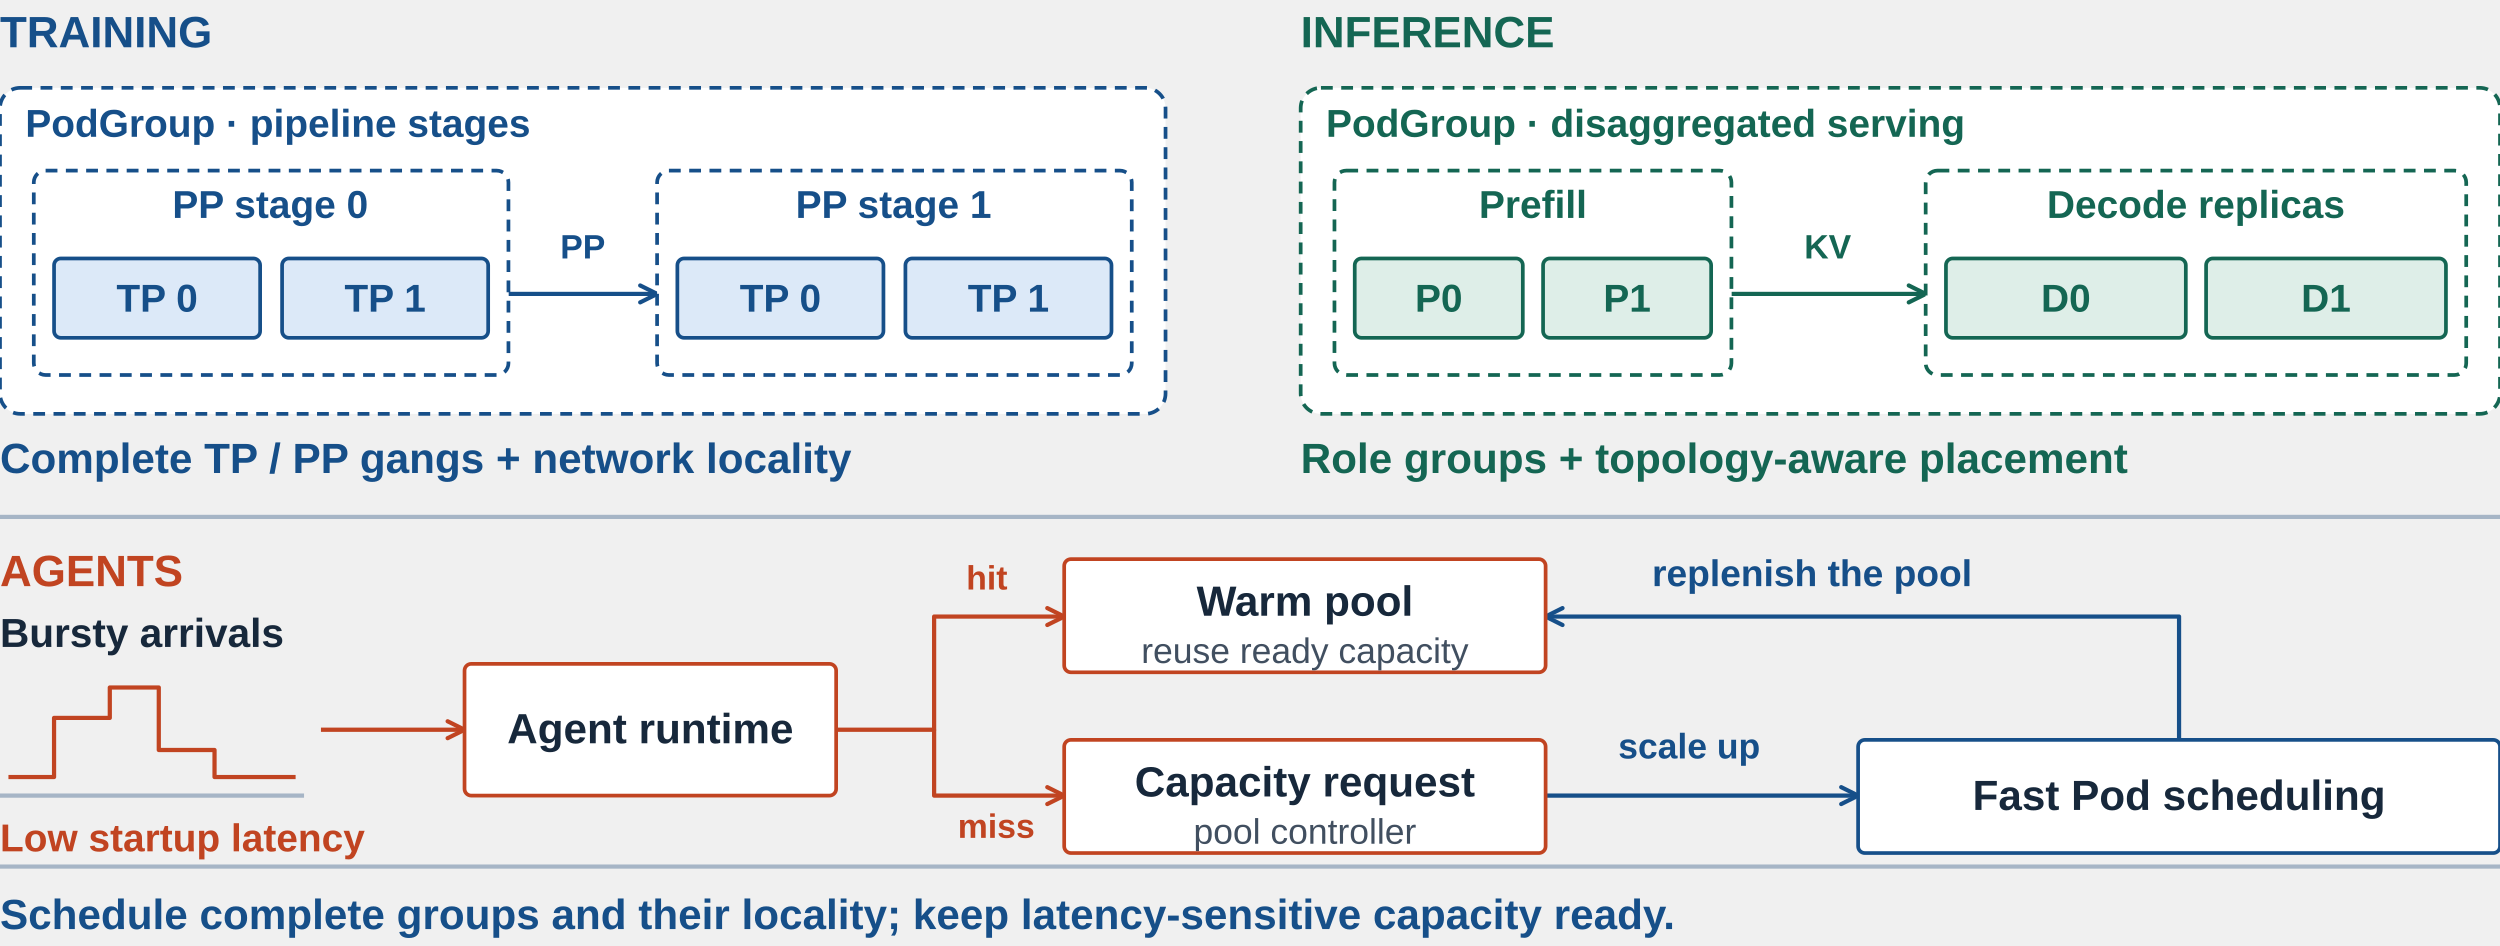
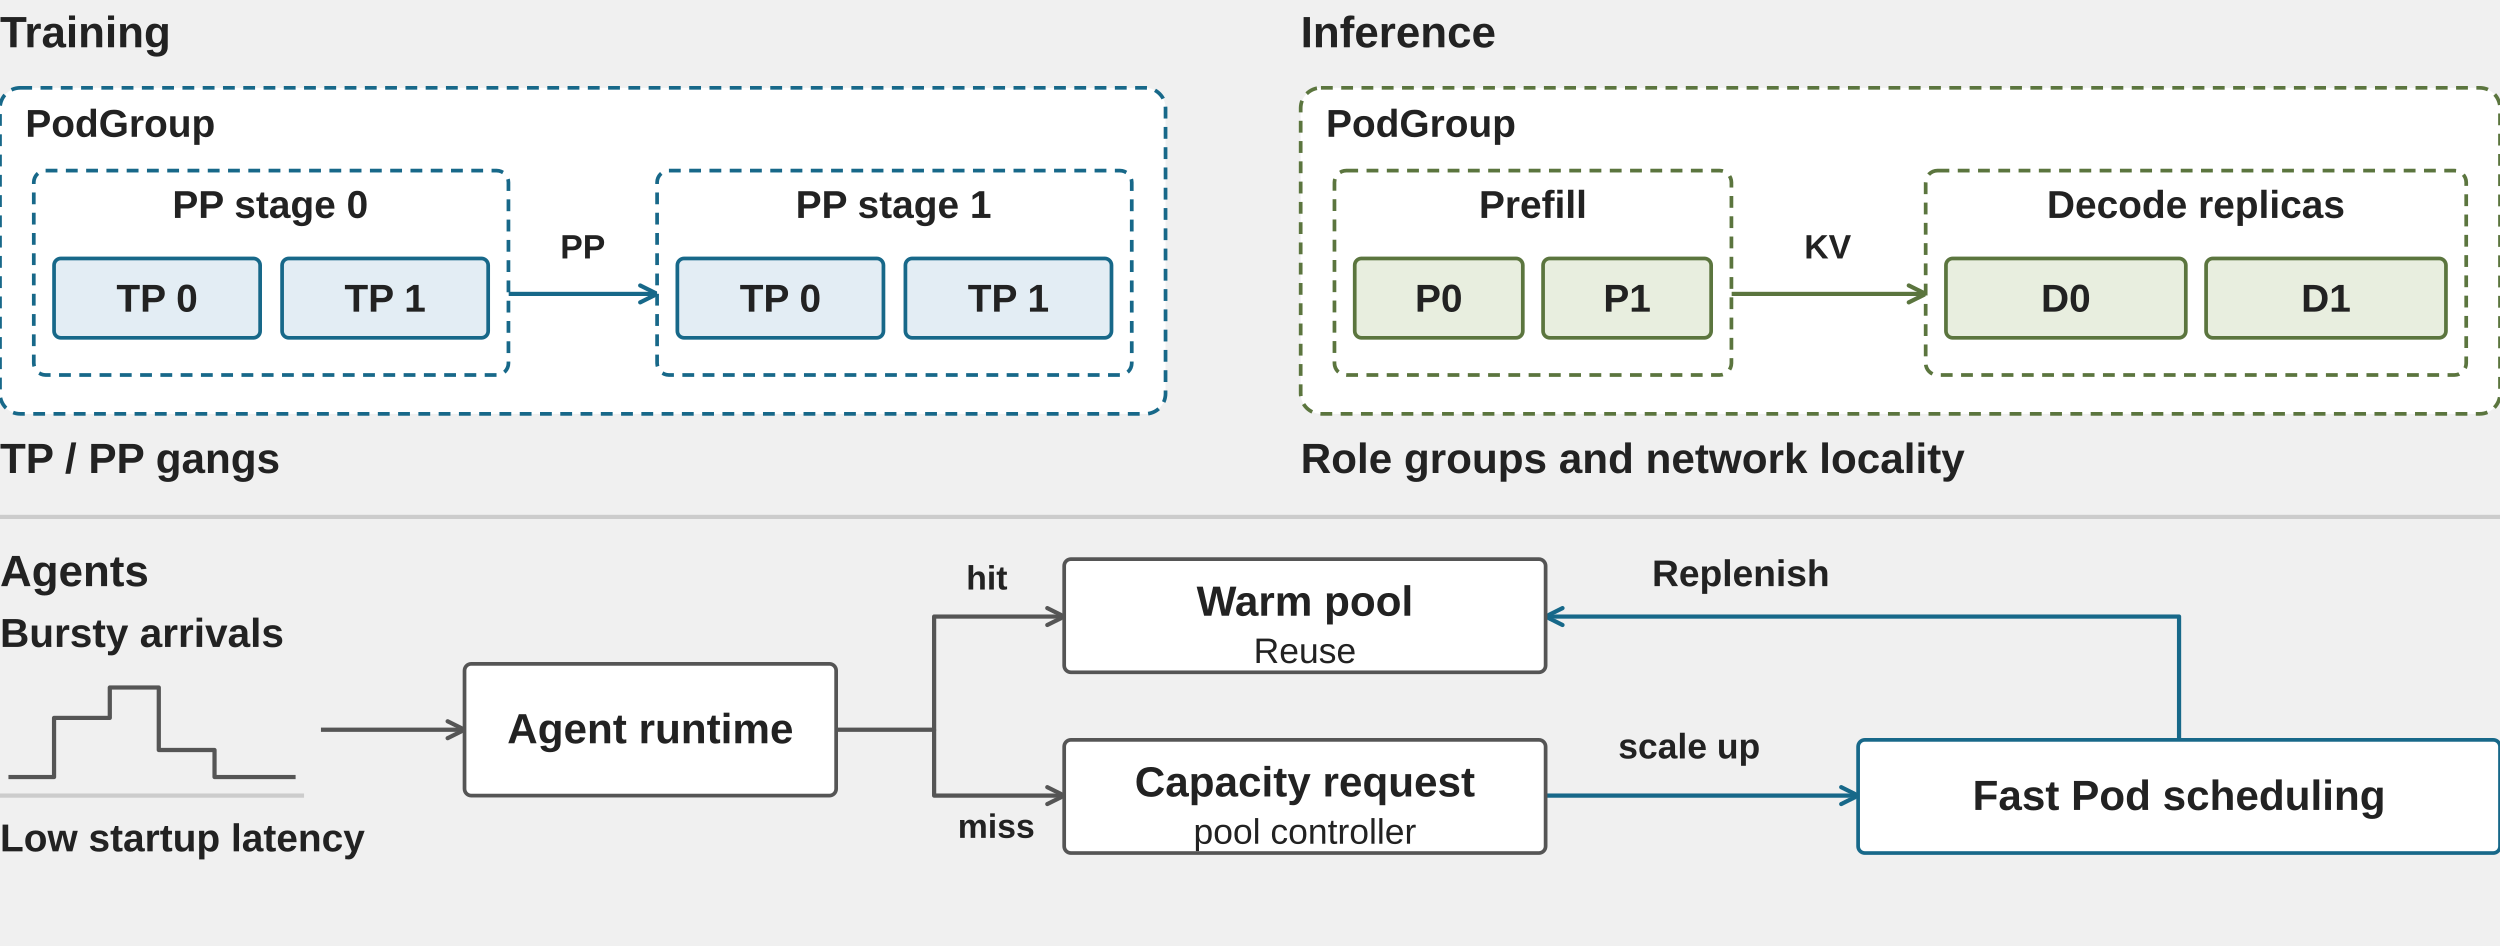
<svg xmlns="http://www.w3.org/2000/svg" width="1480" height="560" viewBox="0 0 1480 560">
  <defs>
-     <marker id="arrow-146653" viewBox="0 0 12 12" refX="12" refY="6" markerWidth="12" markerHeight="12" markerUnits="userSpaceOnUse" orient="auto">
-       <path d="M0 0 L12 6 L0 12 Z" fill="#146653" />
+     <marker id="arrow-176889" viewBox="0 0 12 12" refX="12" refY="6" markerWidth="12" markerHeight="12" markerUnits="userSpaceOnUse" orient="auto">
+       <path d="M0 0 L12 6 L0 12 Z" fill="#176889" />
    </marker>
-     <marker id="arrow-164f89" viewBox="0 0 12 12" refX="12" refY="6" markerWidth="12" markerHeight="12" markerUnits="userSpaceOnUse" orient="auto">
-       <path d="M0 0 L12 6 L0 12 Z" fill="#164f89" />
+     <marker id="arrow-222222" viewBox="0 0 12 12" refX="12" refY="6" markerWidth="12" markerHeight="12" markerUnits="userSpaceOnUse" orient="auto">
+       <path d="M0 0 L12 6 L0 12 Z" fill="#222222" />
    </marker>
-     <marker id="arrow-17283b" viewBox="0 0 12 12" refX="12" refY="6" markerWidth="12" markerHeight="12" markerUnits="userSpaceOnUse" orient="auto">
-       <path d="M0 0 L12 6 L0 12 Z" fill="#17283b" />
+     <marker id="arrow-555555" viewBox="0 0 12 12" refX="12" refY="6" markerWidth="12" markerHeight="12" markerUnits="userSpaceOnUse" orient="auto">
+       <path d="M0 0 L12 6 L0 12 Z" fill="#555555" />
    </marker>
-     <marker id="arrow-414f60" viewBox="0 0 12 12" refX="12" refY="6" markerWidth="12" markerHeight="12" markerUnits="userSpaceOnUse" orient="auto">
-       <path d="M0 0 L12 6 L0 12 Z" fill="#414f60" />
+     <marker id="arrow-5b753e" viewBox="0 0 12 12" refX="12" refY="6" markerWidth="12" markerHeight="12" markerUnits="userSpaceOnUse" orient="auto">
+       <path d="M0 0 L12 6 L0 12 Z" fill="#5b753e" />
    </marker>
-     <marker id="arrow-52677f" viewBox="0 0 12 12" refX="12" refY="6" markerWidth="12" markerHeight="12" markerUnits="userSpaceOnUse" orient="auto">
-       <path d="M0 0 L12 6 L0 12 Z" fill="#52677f" />
+     <marker id="arrow-656565" viewBox="0 0 12 12" refX="12" refY="6" markerWidth="12" markerHeight="12" markerUnits="userSpaceOnUse" orient="auto">
+       <path d="M0 0 L12 6 L0 12 Z" fill="#656565" />
    </marker>
-     <marker id="arrow-62448d" viewBox="0 0 12 12" refX="12" refY="6" markerWidth="12" markerHeight="12" markerUnits="userSpaceOnUse" orient="auto">
-       <path d="M0 0 L12 6 L0 12 Z" fill="#62448d" />
+     <marker id="arrow-cccccc" viewBox="0 0 12 12" refX="12" refY="6" markerWidth="12" markerHeight="12" markerUnits="userSpaceOnUse" orient="auto">
+       <path d="M0 0 L12 6 L0 12 Z" fill="#cccccc" />
    </marker>
-     <marker id="arrow-8b621c" viewBox="0 0 12 12" refX="12" refY="6" markerWidth="12" markerHeight="12" markerUnits="userSpaceOnUse" orient="auto">
-       <path d="M0 0 L12 6 L0 12 Z" fill="#8b621c" />
+     <marker id="arrow-e3edf4" viewBox="0 0 12 12" refX="12" refY="6" markerWidth="12" markerHeight="12" markerUnits="userSpaceOnUse" orient="auto">
+       <path d="M0 0 L12 6 L0 12 Z" fill="#e3edf4" />
    </marker>
-     <marker id="arrow-a6b5c6" viewBox="0 0 12 12" refX="12" refY="6" markerWidth="12" markerHeight="12" markerUnits="userSpaceOnUse" orient="auto">
-       <path d="M0 0 L12 6 L0 12 Z" fill="#a6b5c6" />
+     <marker id="arrow-e64030" viewBox="0 0 12 12" refX="12" refY="6" markerWidth="12" markerHeight="12" markerUnits="userSpaceOnUse" orient="auto">
+       <path d="M0 0 L12 6 L0 12 Z" fill="#e64030" />
    </marker>
-     <marker id="arrow-c14421" viewBox="0 0 12 12" refX="12" refY="6" markerWidth="12" markerHeight="12" markerUnits="userSpaceOnUse" orient="auto">
-       <path d="M0 0 L12 6 L0 12 Z" fill="#c14421" />
+     <marker id="arrow-e8eedf" viewBox="0 0 12 12" refX="12" refY="6" markerWidth="12" markerHeight="12" markerUnits="userSpaceOnUse" orient="auto">
+       <path d="M0 0 L12 6 L0 12 Z" fill="#e8eedf" />
    </marker>
-     <marker id="arrow-dce5ee" viewBox="0 0 12 12" refX="12" refY="6" markerWidth="12" markerHeight="12" markerUnits="userSpaceOnUse" orient="auto">
-       <path d="M0 0 L12 6 L0 12 Z" fill="#dce5ee" />
+     <marker id="arrow-eeeeee" viewBox="0 0 12 12" refX="12" refY="6" markerWidth="12" markerHeight="12" markerUnits="userSpaceOnUse" orient="auto">
+       <path d="M0 0 L12 6 L0 12 Z" fill="#eeeeee" />
    </marker>
-     <marker id="arrow-dce9f8" viewBox="0 0 12 12" refX="12" refY="6" markerWidth="12" markerHeight="12" markerUnits="userSpaceOnUse" orient="auto">
-       <path d="M0 0 L12 6 L0 12 Z" fill="#dce9f8" />
-     </marker>
-     <marker id="arrow-deeee8" viewBox="0 0 12 12" refX="12" refY="6" markerWidth="12" markerHeight="12" markerUnits="userSpaceOnUse" orient="auto">
-       <path d="M0 0 L12 6 L0 12 Z" fill="#deeee8" />
-     </marker>
-     <marker id="arrow-eae3f3" viewBox="0 0 12 12" refX="12" refY="6" markerWidth="12" markerHeight="12" markerUnits="userSpaceOnUse" orient="auto">
-       <path d="M0 0 L12 6 L0 12 Z" fill="#eae3f3" />
-     </marker>
-     <marker id="arrow-f2f5f9" viewBox="0 0 12 12" refX="12" refY="6" markerWidth="12" markerHeight="12" markerUnits="userSpaceOnUse" orient="auto">
-       <path d="M0 0 L12 6 L0 12 Z" fill="#f2f5f9" />
-     </marker>
-     <marker id="arrow-fff5e2" viewBox="0 0 12 12" refX="12" refY="6" markerWidth="12" markerHeight="12" markerUnits="userSpaceOnUse" orient="auto">
-       <path d="M0 0 L12 6 L0 12 Z" fill="#fff5e2" />
+     <marker id="arrow-fafafa" viewBox="0 0 12 12" refX="12" refY="6" markerWidth="12" markerHeight="12" markerUnits="userSpaceOnUse" orient="auto">
+       <path d="M0 0 L12 6 L0 12 Z" fill="#fafafa" />
    </marker>
    <marker id="arrow-ffffff" viewBox="0 0 12 12" refX="12" refY="6" markerWidth="12" markerHeight="12" markerUnits="userSpaceOnUse" orient="auto">
      <path d="M0 0 L12 6 L0 12 Z" fill="#ffffff" />
    </marker>
  </defs>
-   <rect x="0" y="52" width="690" height="193" rx="12" fill="#ffffff" stroke="#164f89" stroke-width="2.2" stroke-dasharray="7 5" />
-   <rect x="770" y="52" width="710" height="193" rx="12" fill="#ffffff" stroke="#146653" stroke-width="2.2" stroke-dasharray="7 5" />
-   <path d="M301,174 L389,174" fill="none" stroke="#164f89" stroke-width="2.5" stroke-linejoin="round" />
-   <path d="M379.0,179.0 L389,174 L379.0,169.0" fill="none" stroke="#164f89" stroke-width="2.5" stroke-linecap="round" stroke-linejoin="round" />
-   <path d="M1025,174 L1140,174" fill="none" stroke="#146653" stroke-width="2.5" stroke-linejoin="round" />
-   <path d="M1130.0,179.0 L1140,174 L1130.0,169.0" fill="none" stroke="#146653" stroke-width="2.5" stroke-linecap="round" stroke-linejoin="round" />
-   <path d="M0,306 L1480,306" fill="none" stroke="#a6b5c6" stroke-width="2.5" stroke-linejoin="round" />
-   <path d="M0,471 L180,471" fill="none" stroke="#a6b5c6" stroke-width="2.5" stroke-linejoin="round" />
-   <path d="M5,460 L32,460 L32,425 L65,425 L65,407 L94,407 L94,444 L127,444 L127,460 L175,460" fill="none" stroke="#c14421" stroke-width="2.5" stroke-linejoin="round" />
-   <path d="M190,432 L275,432" fill="none" stroke="#c14421" stroke-width="2.5" stroke-linejoin="round" />
-   <path d="M265.0,437.0 L275,432 L265.0,427.0" fill="none" stroke="#c14421" stroke-width="2.5" stroke-linecap="round" stroke-linejoin="round" />
-   <path d="M495,432 L553,432 L553,365 L630,365" fill="none" stroke="#c14421" stroke-width="2.5" stroke-linejoin="round" />
-   <path d="M620.0,370.0 L630,365 L620.0,360.0" fill="none" stroke="#c14421" stroke-width="2.5" stroke-linecap="round" stroke-linejoin="round" />
-   <path d="M553,432 L553,471 L630,471" fill="none" stroke="#c14421" stroke-width="2.5" stroke-linejoin="round" />
-   <path d="M620.0,476.0 L630,471 L620.0,466.0" fill="none" stroke="#c14421" stroke-width="2.5" stroke-linecap="round" stroke-linejoin="round" />
-   <path d="M915,471 L1100,471" fill="none" stroke="#164f89" stroke-width="2.5" stroke-linejoin="round" />
-   <path d="M1090.0,476.0 L1100,471 L1090.0,466.0" fill="none" stroke="#164f89" stroke-width="2.5" stroke-linecap="round" stroke-linejoin="round" />
-   <path d="M1290,438 L1290,365 L915,365" fill="none" stroke="#164f89" stroke-width="2.5" stroke-linejoin="round" />
-   <path d="M925.0,360.0 L915,365 L925.0,370.0" fill="none" stroke="#164f89" stroke-width="2.5" stroke-linecap="round" stroke-linejoin="round" />
-   <path d="M0,513 L1480,513" fill="none" stroke="#a6b5c6" stroke-width="2.5" stroke-linejoin="round" />
-   <text x="0" y="28" font-family="Liberation Sans, Arial, sans-serif" font-size="26" font-weight="700" fill="#164f89" text-anchor="start">
-     <tspan x="0" dy="0">TRAINING</tspan>
-   </text>
-   <text x="770" y="28" font-family="Liberation Sans, Arial, sans-serif" font-size="26" font-weight="700" fill="#146653" text-anchor="start">
-     <tspan x="770" dy="0">INFERENCE</tspan>
-   </text>
-   <text x="15" y="81" font-family="Liberation Sans, Arial, sans-serif" font-size="23" font-weight="700" fill="#164f89" text-anchor="start">
-     <tspan x="15" dy="0">PodGroup · pipeline stages</tspan>
-   </text>
-   <text x="785" y="81" font-family="Liberation Sans, Arial, sans-serif" font-size="23" font-weight="700" fill="#146653" text-anchor="start">
-     <tspan x="785" dy="0">PodGroup · disaggregated serving</tspan>
-   </text>
-   <rect x="20" y="101" width="281" height="121" rx="7" fill="#ffffff" stroke="#164f89" stroke-width="2.2" stroke-dasharray="7 5" />
-   <text x="160" y="129" font-family="Liberation Sans, Arial, sans-serif" font-size="23" font-weight="700" fill="#164f89" text-anchor="middle">
+   <rect x="0" y="52" width="690" height="193" rx="12" fill="#ffffff" stroke="#176889" stroke-width="2.2" stroke-dasharray="7 5" />
+   <rect x="770" y="52" width="710" height="193" rx="12" fill="#ffffff" stroke="#5b753e" stroke-width="2.2" stroke-dasharray="7 5" />
+   <path d="M301,174 L389,174" fill="none" stroke="#176889" stroke-width="2.5" stroke-linejoin="round" />
+   <path d="M379.0,179.0 L389,174 L379.0,169.0" fill="none" stroke="#176889" stroke-width="2.5" stroke-linecap="round" stroke-linejoin="round" />
+   <path d="M1025,174 L1140,174" fill="none" stroke="#5b753e" stroke-width="2.5" stroke-linejoin="round" />
+   <path d="M1130.0,179.0 L1140,174 L1130.0,169.0" fill="none" stroke="#5b753e" stroke-width="2.5" stroke-linecap="round" stroke-linejoin="round" />
+   <path d="M0,306 L1480,306" fill="none" stroke="#cccccc" stroke-width="2.5" stroke-linejoin="round" />
+   <path d="M0,471 L180,471" fill="none" stroke="#cccccc" stroke-width="2.5" stroke-linejoin="round" />
+   <path d="M5,460 L32,460 L32,425 L65,425 L65,407 L94,407 L94,444 L127,444 L127,460 L175,460" fill="none" stroke="#555555" stroke-width="2.5" stroke-linejoin="round" />
+   <path d="M190,432 L275,432" fill="none" stroke="#555555" stroke-width="2.5" stroke-linejoin="round" />
+   <path d="M265.0,437.0 L275,432 L265.0,427.0" fill="none" stroke="#555555" stroke-width="2.5" stroke-linecap="round" stroke-linejoin="round" />
+   <path d="M495,432 L553,432 L553,365 L630,365" fill="none" stroke="#555555" stroke-width="2.5" stroke-linejoin="round" />
+   <path d="M620.0,370.0 L630,365 L620.0,360.0" fill="none" stroke="#555555" stroke-width="2.5" stroke-linecap="round" stroke-linejoin="round" />
+   <path d="M553,432 L553,471 L630,471" fill="none" stroke="#555555" stroke-width="2.5" stroke-linejoin="round" />
+   <path d="M620.0,476.0 L630,471 L620.0,466.0" fill="none" stroke="#555555" stroke-width="2.5" stroke-linecap="round" stroke-linejoin="round" />
+   <path d="M915,471 L1100,471" fill="none" stroke="#176889" stroke-width="2.5" stroke-linejoin="round" />
+   <path d="M1090.0,476.0 L1100,471 L1090.0,466.0" fill="none" stroke="#176889" stroke-width="2.5" stroke-linecap="round" stroke-linejoin="round" />
+   <path d="M1290,438 L1290,365 L915,365" fill="none" stroke="#176889" stroke-width="2.5" stroke-linejoin="round" />
+   <path d="M925.0,360.0 L915,365 L925.0,370.0" fill="none" stroke="#176889" stroke-width="2.5" stroke-linecap="round" stroke-linejoin="round" />
+   <text x="0" y="28" font-family="Liberation Sans, Arial, sans-serif" font-size="26" font-weight="700" fill="#222222" text-anchor="start">Training</text>
+   <text x="770" y="28" font-family="Liberation Sans, Arial, sans-serif" font-size="26" font-weight="700" fill="#222222" text-anchor="start">Inference</text>
+   <text x="15" y="81" font-family="Liberation Sans, Arial, sans-serif" font-size="23" font-weight="700" fill="#222222" text-anchor="start">PodGroup</text>
+   <text x="785" y="81" font-family="Liberation Sans, Arial, sans-serif" font-size="23" font-weight="700" fill="#222222" text-anchor="start">PodGroup</text>
+   <rect x="20" y="101" width="281" height="121" rx="7" fill="#ffffff" stroke="#176889" stroke-width="2.2" stroke-dasharray="7 5" />
+   <text x="160" y="129" font-family="Liberation Sans, Arial, sans-serif" font-size="23" font-weight="700" fill="#222222" text-anchor="middle">
    <tspan x="160" dy="0">PP stage 0</tspan>
  </text>
-   <rect x="32" y="153" width="122" height="47" rx="4" fill="#dce9f8" stroke="#164f89" stroke-width="2.2" />
-   <text x="93.0" y="184.5" font-family="Liberation Sans, Arial, sans-serif" font-size="23" font-weight="700" fill="#164f89" text-anchor="middle">
+   <rect x="32" y="153" width="122" height="47" rx="4" fill="#e3edf4" stroke="#176889" stroke-width="2.2" />
+   <text x="93.0" y="184.5" font-family="Liberation Sans, Arial, sans-serif" font-size="23" font-weight="700" fill="#222222" text-anchor="middle">
    <tspan x="93.0" dy="0">TP 0</tspan>
  </text>
-   <rect x="167" y="153" width="122" height="47" rx="4" fill="#dce9f8" stroke="#164f89" stroke-width="2.2" />
-   <text x="228.0" y="184.5" font-family="Liberation Sans, Arial, sans-serif" font-size="23" font-weight="700" fill="#164f89" text-anchor="middle">
+   <rect x="167" y="153" width="122" height="47" rx="4" fill="#e3edf4" stroke="#176889" stroke-width="2.2" />
+   <text x="228.0" y="184.5" font-family="Liberation Sans, Arial, sans-serif" font-size="23" font-weight="700" fill="#222222" text-anchor="middle">
    <tspan x="228.0" dy="0">TP 1</tspan>
  </text>
-   <rect x="389" y="101" width="281" height="121" rx="7" fill="#ffffff" stroke="#164f89" stroke-width="2.2" stroke-dasharray="7 5" />
-   <text x="529" y="129" font-family="Liberation Sans, Arial, sans-serif" font-size="23" font-weight="700" fill="#164f89" text-anchor="middle">
+   <rect x="389" y="101" width="281" height="121" rx="7" fill="#ffffff" stroke="#176889" stroke-width="2.2" stroke-dasharray="7 5" />
+   <text x="529" y="129" font-family="Liberation Sans, Arial, sans-serif" font-size="23" font-weight="700" fill="#222222" text-anchor="middle">
    <tspan x="529" dy="0">PP stage 1</tspan>
  </text>
-   <rect x="401" y="153" width="122" height="47" rx="4" fill="#dce9f8" stroke="#164f89" stroke-width="2.2" />
-   <text x="462.0" y="184.5" font-family="Liberation Sans, Arial, sans-serif" font-size="23" font-weight="700" fill="#164f89" text-anchor="middle">
+   <rect x="401" y="153" width="122" height="47" rx="4" fill="#e3edf4" stroke="#176889" stroke-width="2.2" />
+   <text x="462.0" y="184.5" font-family="Liberation Sans, Arial, sans-serif" font-size="23" font-weight="700" fill="#222222" text-anchor="middle">
    <tspan x="462.0" dy="0">TP 0</tspan>
  </text>
-   <rect x="536" y="153" width="122" height="47" rx="4" fill="#dce9f8" stroke="#164f89" stroke-width="2.2" />
-   <text x="597.0" y="184.5" font-family="Liberation Sans, Arial, sans-serif" font-size="23" font-weight="700" fill="#164f89" text-anchor="middle">
+   <rect x="536" y="153" width="122" height="47" rx="4" fill="#e3edf4" stroke="#176889" stroke-width="2.2" />
+   <text x="597.0" y="184.5" font-family="Liberation Sans, Arial, sans-serif" font-size="23" font-weight="700" fill="#222222" text-anchor="middle">
    <tspan x="597.0" dy="0">TP 1</tspan>
  </text>
-   <text x="345" y="153" font-family="Liberation Sans, Arial, sans-serif" font-size="20" font-weight="700" fill="#164f89" text-anchor="middle">
+   <text x="345" y="153" font-family="Liberation Sans, Arial, sans-serif" font-size="20" font-weight="700" fill="#222222" text-anchor="middle">
    <tspan x="345" dy="0">PP</tspan>
  </text>
-   <rect x="790" y="101" width="235" height="121" rx="7" fill="#ffffff" stroke="#146653" stroke-width="2.2" stroke-dasharray="7 5" />
-   <text x="907.5" y="129" font-family="Liberation Sans, Arial, sans-serif" font-size="23" font-weight="700" fill="#146653" text-anchor="middle">
+   <rect x="790" y="101" width="235" height="121" rx="7" fill="#ffffff" stroke="#5b753e" stroke-width="2.2" stroke-dasharray="7 5" />
+   <text x="907.5" y="129" font-family="Liberation Sans, Arial, sans-serif" font-size="23" font-weight="700" fill="#222222" text-anchor="middle">
    <tspan x="907.5" dy="0">Prefill</tspan>
  </text>
-   <rect x="802.0" y="153" width="99.5" height="47" rx="4" fill="#deeee8" stroke="#146653" stroke-width="2.2" />
-   <text x="851.75" y="184.5" font-family="Liberation Sans, Arial, sans-serif" font-size="23" font-weight="700" fill="#146653" text-anchor="middle">
+   <rect x="802.0" y="153" width="99.5" height="47" rx="4" fill="#e8eedf" stroke="#5b753e" stroke-width="2.2" />
+   <text x="851.75" y="184.5" font-family="Liberation Sans, Arial, sans-serif" font-size="23" font-weight="700" fill="#222222" text-anchor="middle">
    <tspan x="851.75" dy="0">P0</tspan>
  </text>
-   <rect x="913.5" y="153" width="99.5" height="47" rx="4" fill="#deeee8" stroke="#146653" stroke-width="2.2" />
-   <text x="963.25" y="184.5" font-family="Liberation Sans, Arial, sans-serif" font-size="23" font-weight="700" fill="#146653" text-anchor="middle">
+   <rect x="913.5" y="153" width="99.5" height="47" rx="4" fill="#e8eedf" stroke="#5b753e" stroke-width="2.2" />
+   <text x="963.25" y="184.5" font-family="Liberation Sans, Arial, sans-serif" font-size="23" font-weight="700" fill="#222222" text-anchor="middle">
    <tspan x="963.25" dy="0">P1</tspan>
  </text>
-   <rect x="1140" y="101" width="320" height="121" rx="7" fill="#ffffff" stroke="#146653" stroke-width="2.2" stroke-dasharray="7 5" />
-   <text x="1300.0" y="129" font-family="Liberation Sans, Arial, sans-serif" font-size="23" font-weight="700" fill="#146653" text-anchor="middle">
+   <rect x="1140" y="101" width="320" height="121" rx="7" fill="#ffffff" stroke="#5b753e" stroke-width="2.2" stroke-dasharray="7 5" />
+   <text x="1300.0" y="129" font-family="Liberation Sans, Arial, sans-serif" font-size="23" font-weight="700" fill="#222222" text-anchor="middle">
    <tspan x="1300.0" dy="0">Decode replicas</tspan>
  </text>
-   <rect x="1152.0" y="153" width="142.0" height="47" rx="4" fill="#deeee8" stroke="#146653" stroke-width="2.2" />
-   <text x="1223.0" y="184.5" font-family="Liberation Sans, Arial, sans-serif" font-size="23" font-weight="700" fill="#146653" text-anchor="middle">
+   <rect x="1152.0" y="153" width="142.0" height="47" rx="4" fill="#e8eedf" stroke="#5b753e" stroke-width="2.2" />
+   <text x="1223.0" y="184.5" font-family="Liberation Sans, Arial, sans-serif" font-size="23" font-weight="700" fill="#222222" text-anchor="middle">
    <tspan x="1223.0" dy="0">D0</tspan>
  </text>
-   <rect x="1306.0" y="153" width="142.0" height="47" rx="4" fill="#deeee8" stroke="#146653" stroke-width="2.2" />
-   <text x="1377.0" y="184.5" font-family="Liberation Sans, Arial, sans-serif" font-size="23" font-weight="700" fill="#146653" text-anchor="middle">
+   <rect x="1306.0" y="153" width="142.0" height="47" rx="4" fill="#e8eedf" stroke="#5b753e" stroke-width="2.2" />
+   <text x="1377.0" y="184.5" font-family="Liberation Sans, Arial, sans-serif" font-size="23" font-weight="700" fill="#222222" text-anchor="middle">
    <tspan x="1377.0" dy="0">D1</tspan>
  </text>
-   <text x="1082" y="153" font-family="Liberation Sans, Arial, sans-serif" font-size="20" font-weight="700" fill="#146653" text-anchor="middle">
+   <text x="1082" y="153" font-family="Liberation Sans, Arial, sans-serif" font-size="20" font-weight="700" fill="#222222" text-anchor="middle">
    <tspan x="1082" dy="0">KV</tspan>
  </text>
-   <text x="0" y="280" font-family="Liberation Sans, Arial, sans-serif" font-size="25" font-weight="700" fill="#164f89" text-anchor="start">
-     <tspan x="0" dy="0">Complete TP / PP gangs + network locality</tspan>
-   </text>
-   <text x="770" y="280" font-family="Liberation Sans, Arial, sans-serif" font-size="25" font-weight="700" fill="#146653" text-anchor="start">
-     <tspan x="770" dy="0">Role groups + topology-aware placement</tspan>
-   </text>
-   <text x="0" y="347" font-family="Liberation Sans, Arial, sans-serif" font-size="26" font-weight="700" fill="#c14421" text-anchor="start">
-     <tspan x="0" dy="0">AGENTS</tspan>
-   </text>
-   <text x="0" y="383" font-family="Liberation Sans, Arial, sans-serif" font-size="24" font-weight="700" fill="#17283b" text-anchor="start">
+   <text x="0" y="280" font-family="Liberation Sans, Arial, sans-serif" font-size="25" font-weight="700" fill="#222222" text-anchor="start">TP / PP gangs</text>
+   <text x="770" y="280" font-family="Liberation Sans, Arial, sans-serif" font-size="25" font-weight="700" fill="#222222" text-anchor="start">Role groups and network locality</text>
+   <text x="0" y="347" font-family="Liberation Sans, Arial, sans-serif" font-size="26" font-weight="700" fill="#222222" text-anchor="start">Agents</text>
+   <text x="0" y="383" font-family="Liberation Sans, Arial, sans-serif" font-size="24" font-weight="700" fill="#222222" text-anchor="start">
    <tspan x="0" dy="0">Bursty arrivals</tspan>
  </text>
-   <text x="0" y="504" font-family="Liberation Sans, Arial, sans-serif" font-size="23" font-weight="700" fill="#c14421" text-anchor="start">
+   <text x="0" y="504" font-family="Liberation Sans, Arial, sans-serif" font-size="23" font-weight="700" fill="#222222" text-anchor="start">
    <tspan x="0" dy="0">Low startup latency</tspan>
  </text>
-   <rect x="275" y="393" width="220" height="78" rx="4" fill="#ffffff" stroke="#c14421" stroke-width="2.2" />
-   <text x="385.0" y="440.0" font-family="Liberation Sans, Arial, sans-serif" font-size="25" font-weight="700" fill="#17283b" text-anchor="middle">
+   <rect x="275" y="393" width="220" height="78" rx="4" fill="#ffffff" stroke="#555555" stroke-width="2.2" />
+   <text x="385.0" y="440.0" font-family="Liberation Sans, Arial, sans-serif" font-size="25" font-weight="700" fill="#222222" text-anchor="middle">
    <tspan x="385.0" dy="0">Agent runtime</tspan>
  </text>
-   <rect x="630" y="331" width="285" height="67" rx="4" fill="#ffffff" stroke="#c14421" stroke-width="2.2" />
-   <text x="772.5" y="364.5" font-family="Liberation Sans, Arial, sans-serif" font-size="25" font-weight="700" fill="#17283b" text-anchor="middle">
+   <rect x="630" y="331" width="285" height="67" rx="4" fill="#ffffff" stroke="#555555" stroke-width="2.2" />
+   <text x="772.5" y="364.5" font-family="Liberation Sans, Arial, sans-serif" font-size="25" font-weight="700" fill="#222222" text-anchor="middle">
    <tspan x="772.5" dy="0">Warm pool</tspan>
  </text>
-   <text x="772.5" y="392.5" font-family="Liberation Sans, Arial, sans-serif" font-size="21" font-weight="400" fill="#414f60" text-anchor="middle">
-     <tspan x="772.5" dy="0">reuse ready capacity</tspan>
-   </text>
-   <text x="572" y="349" font-family="Liberation Sans, Arial, sans-serif" font-size="20" font-weight="700" fill="#c14421" text-anchor="start">
+   <text x="772.5" y="392.5" font-family="Liberation Sans, Arial, sans-serif" font-size="21" font-weight="400" fill="#222222" text-anchor="middle">Reuse</text>
+   <text x="572" y="349" font-family="Liberation Sans, Arial, sans-serif" font-size="20" font-weight="700" fill="#222222" text-anchor="start">
    <tspan x="572" dy="0">hit</tspan>
  </text>
-   <rect x="630" y="438" width="285" height="67" rx="4" fill="#ffffff" stroke="#c14421" stroke-width="2.2" />
-   <text x="772.5" y="471.5" font-family="Liberation Sans, Arial, sans-serif" font-size="25" font-weight="700" fill="#17283b" text-anchor="middle">
+   <rect x="630" y="438" width="285" height="67" rx="4" fill="#ffffff" stroke="#555555" stroke-width="2.2" />
+   <text x="772.5" y="471.5" font-family="Liberation Sans, Arial, sans-serif" font-size="25" font-weight="700" fill="#222222" text-anchor="middle">
    <tspan x="772.5" dy="0">Capacity request</tspan>
  </text>
-   <text x="772.5" y="499.5" font-family="Liberation Sans, Arial, sans-serif" font-size="21" font-weight="400" fill="#414f60" text-anchor="middle">
+   <text x="772.5" y="499.5" font-family="Liberation Sans, Arial, sans-serif" font-size="21" font-weight="400" fill="#222222" text-anchor="middle">
    <tspan x="772.5" dy="0">pool controller</tspan>
  </text>
-   <text x="567" y="496" font-family="Liberation Sans, Arial, sans-serif" font-size="20" font-weight="700" fill="#c14421" text-anchor="start">
+   <text x="567" y="496" font-family="Liberation Sans, Arial, sans-serif" font-size="20" font-weight="700" fill="#222222" text-anchor="start">
    <tspan x="567" dy="0">miss</tspan>
  </text>
-   <rect x="1100" y="438" width="380" height="67" rx="4" fill="#ffffff" stroke="#164f89" stroke-width="2.2" />
-   <text x="1290.0" y="479.5" font-family="Liberation Sans, Arial, sans-serif" font-size="25" font-weight="700" fill="#17283b" text-anchor="middle">
+   <rect x="1100" y="438" width="380" height="67" rx="4" fill="#ffffff" stroke="#176889" stroke-width="2.2" />
+   <text x="1290.0" y="479.5" font-family="Liberation Sans, Arial, sans-serif" font-size="25" font-weight="700" fill="#222222" text-anchor="middle">
    <tspan x="1290.0" dy="0">Fast Pod scheduling</tspan>
  </text>
-   <text x="958" y="449" font-family="Liberation Sans, Arial, sans-serif" font-size="21" font-weight="700" fill="#164f89" text-anchor="start">
+   <text x="958" y="449" font-family="Liberation Sans, Arial, sans-serif" font-size="21" font-weight="700" fill="#222222" text-anchor="start">
    <tspan x="958" dy="0">scale up</tspan>
  </text>
-   <text x="978" y="347" font-family="Liberation Sans, Arial, sans-serif" font-size="22" font-weight="700" fill="#164f89" text-anchor="start">
-     <tspan x="978" dy="0">replenish the pool</tspan>
-   </text>
-   <text x="0" y="550" font-family="Liberation Sans, Arial, sans-serif" font-size="25" font-weight="700" fill="#164f89" text-anchor="start">
-     <tspan x="0" dy="0">Schedule complete groups and their locality; keep latency-sensitive capacity ready.</tspan>
-   </text>
+   <text x="978" y="347" font-family="Liberation Sans, Arial, sans-serif" font-size="22" font-weight="700" fill="#222222" text-anchor="start">Replenish</text>
</svg>
